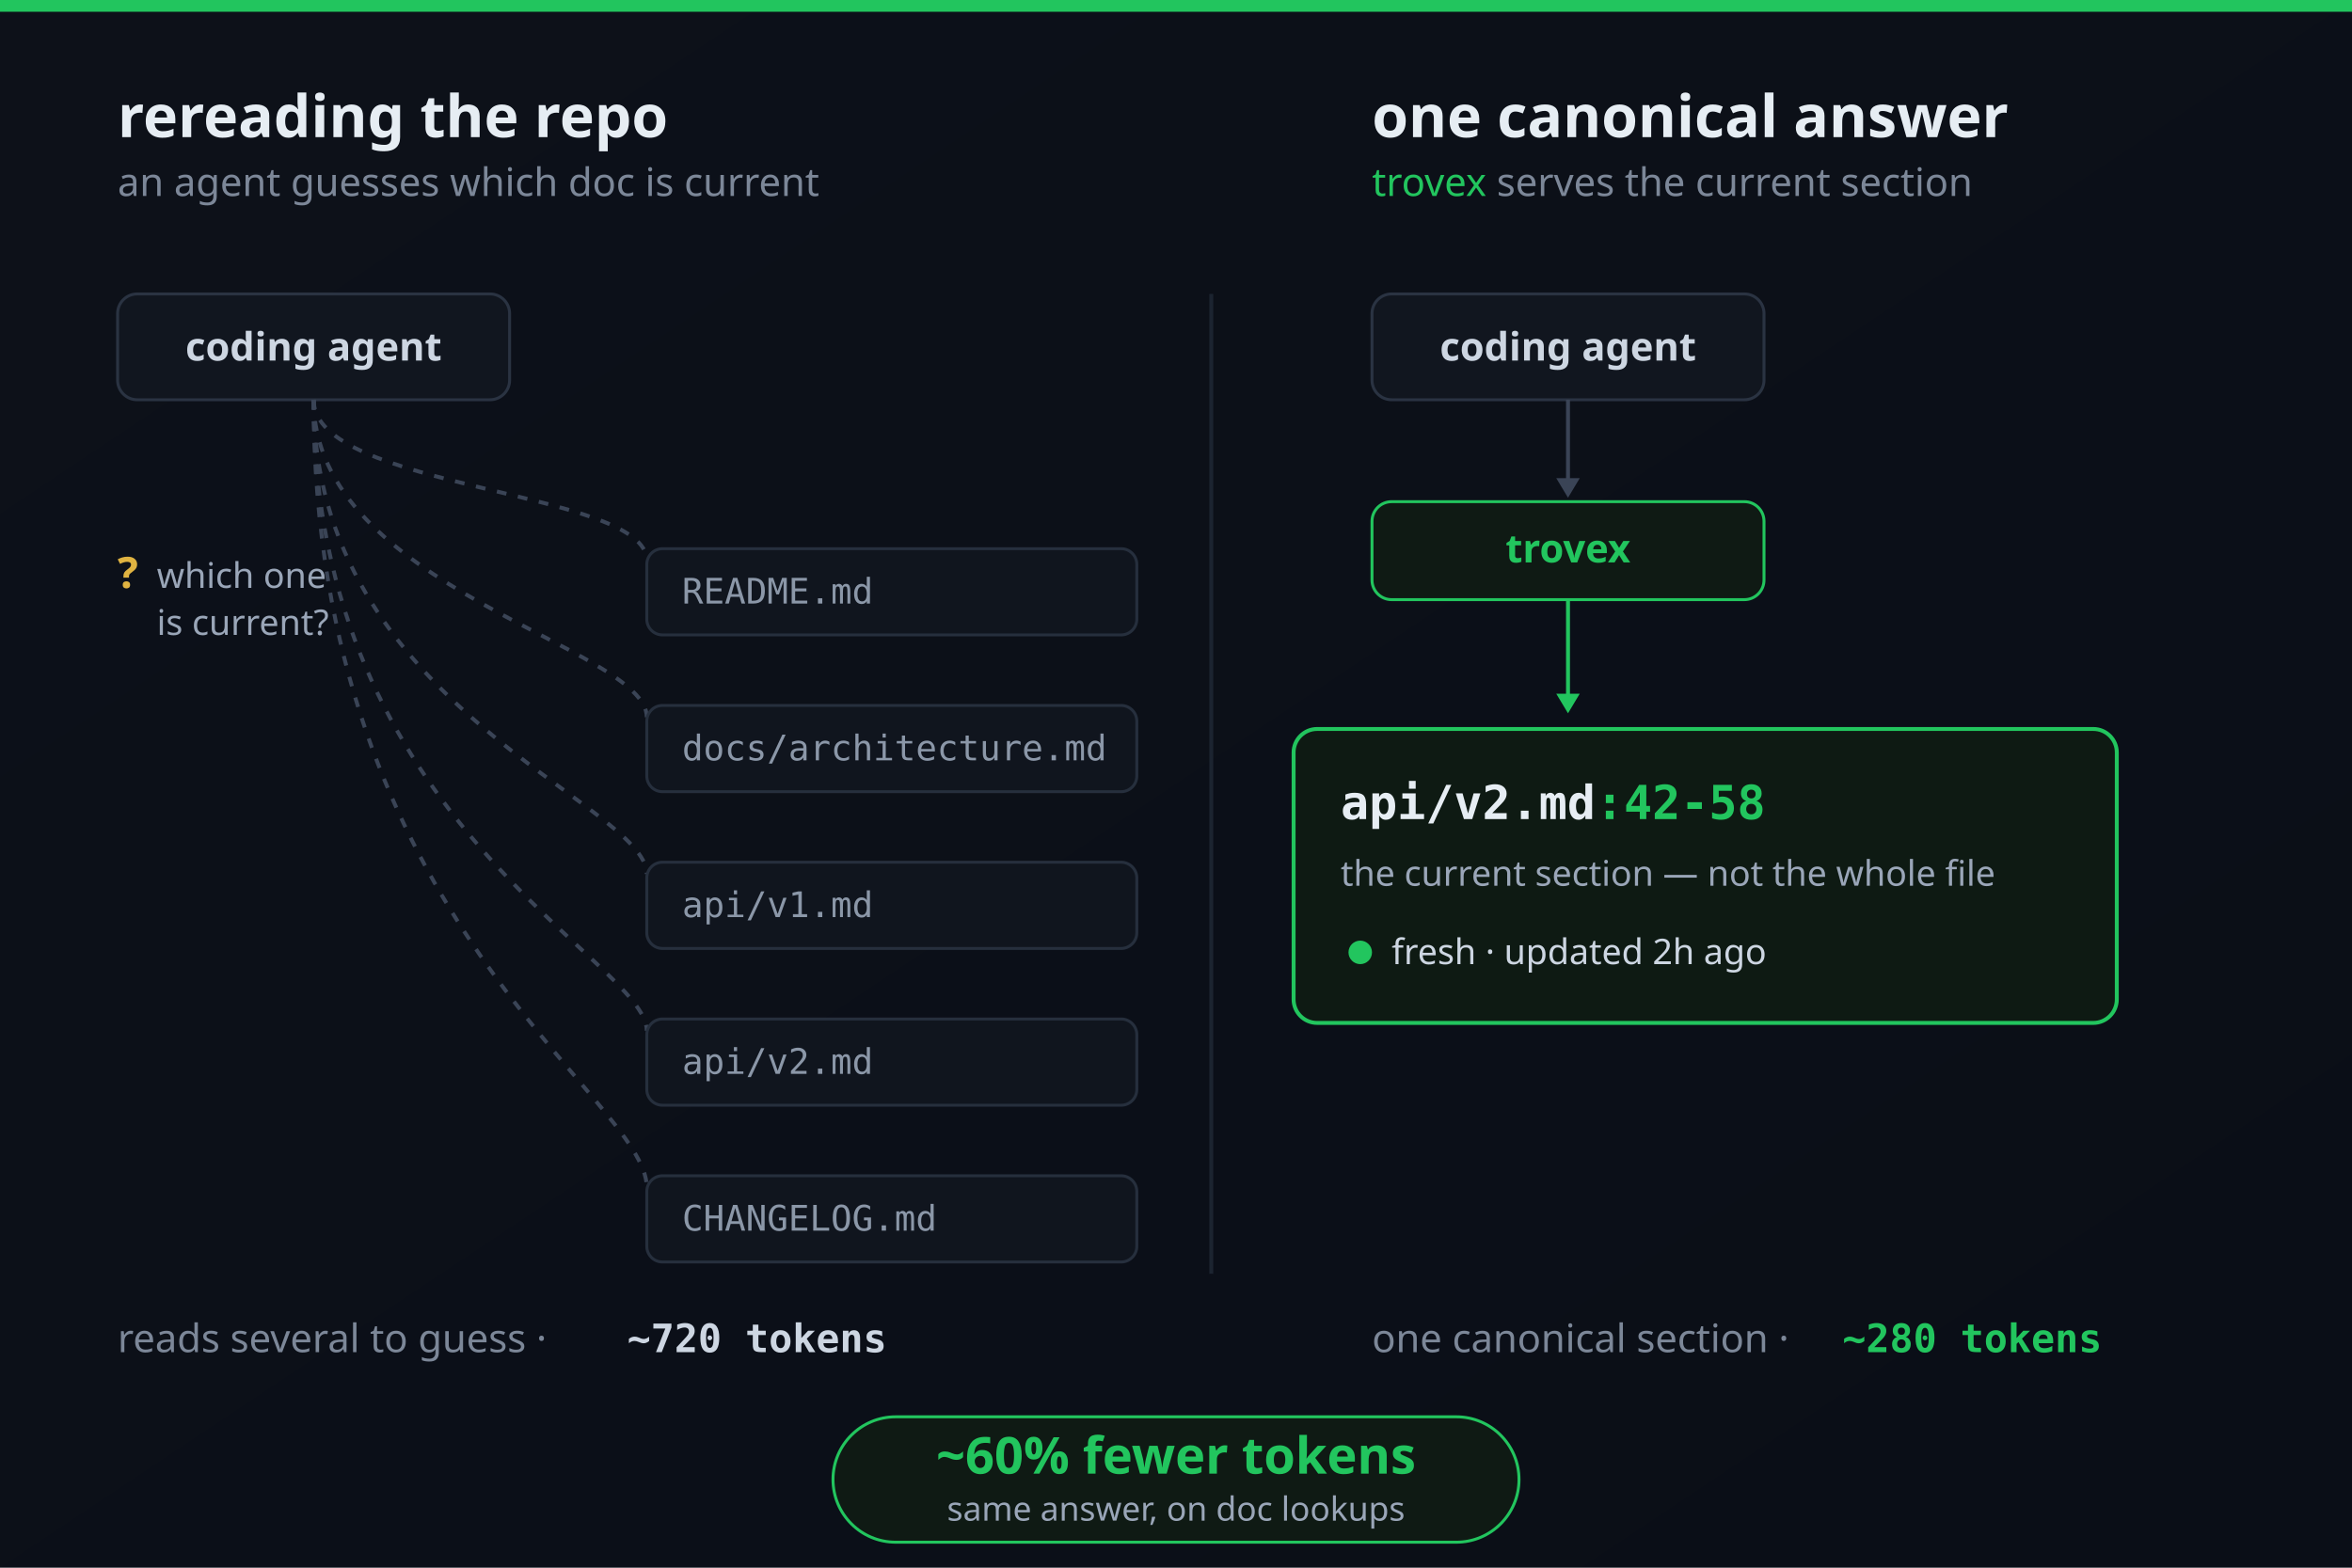
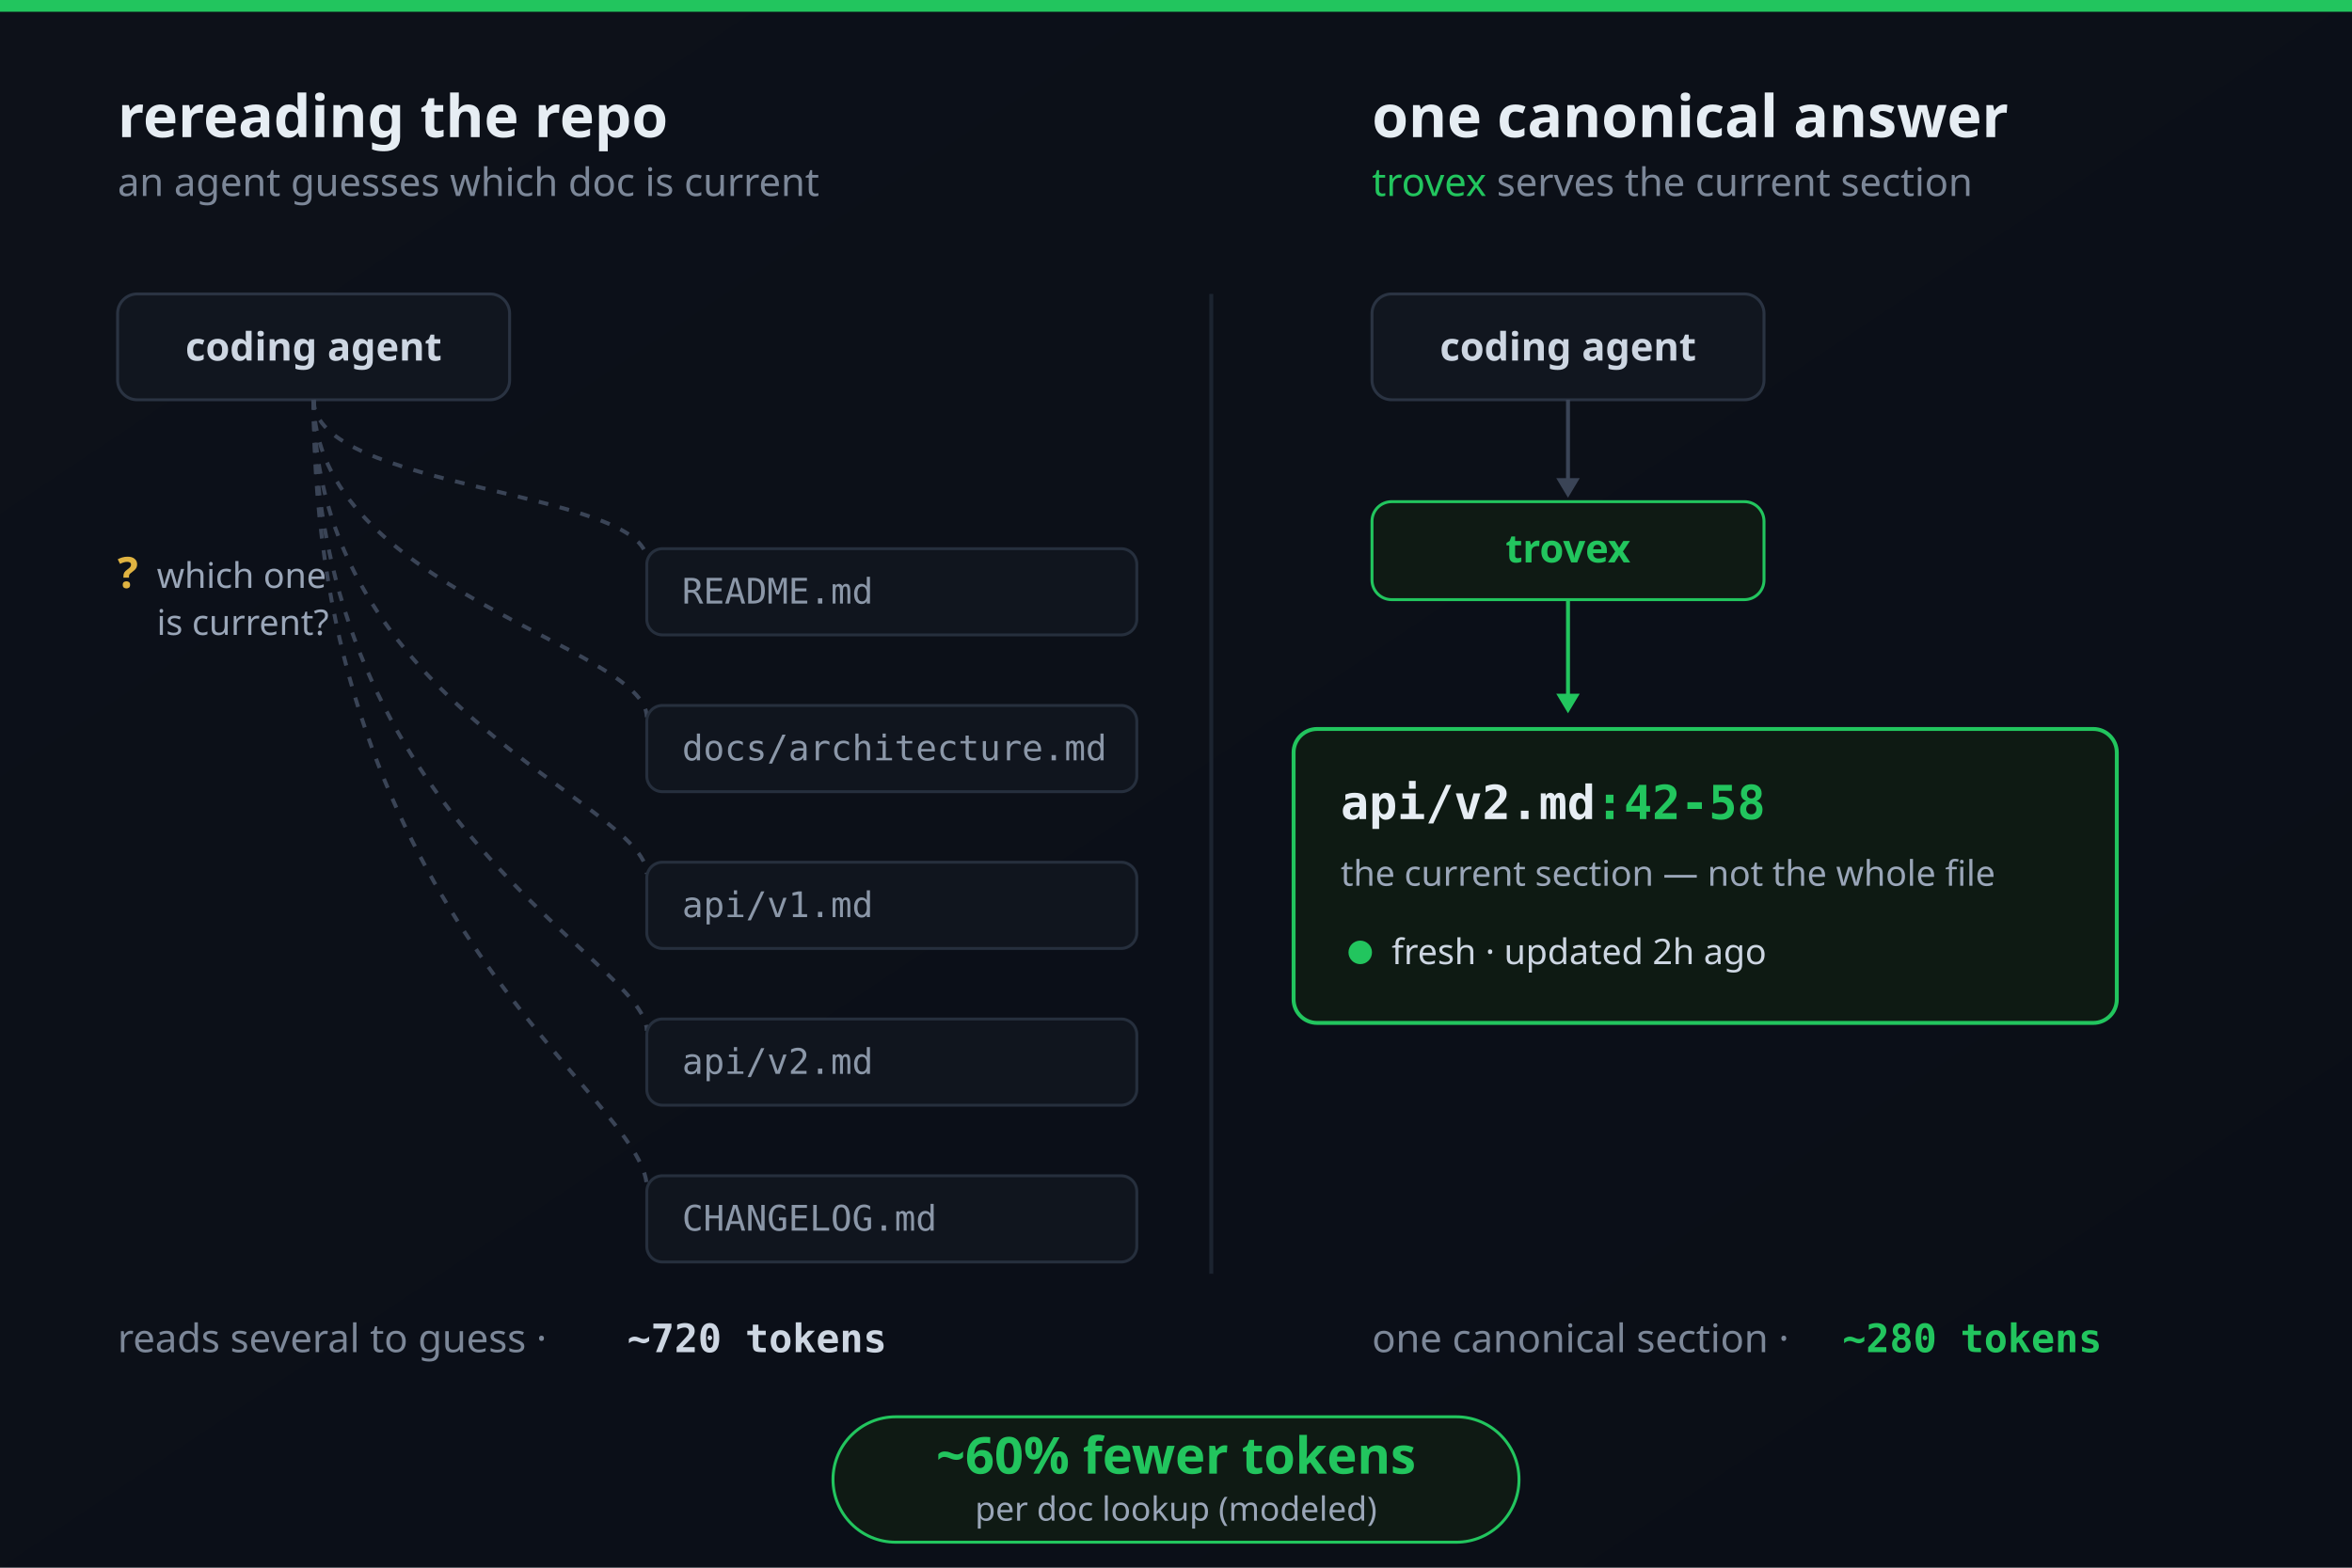
- <svg xmlns="http://www.w3.org/2000/svg" width="1200" height="800" viewBox="0 0 1200 800" role="img" aria-label="Without trovex an agent rereads several markdown files to guess which is current. With trovex it gets one canonical section by path and line with a freshness marker. About 60 percent fewer tokens for the same answer.">
+ <svg xmlns="http://www.w3.org/2000/svg" width="1200" height="800" viewBox="0 0 1200 800" role="img" aria-label="Without trovex an agent rereads several markdown files to guess which is current. With trovex it gets one canonical section by path and line with a freshness marker. About 60 percent fewer tokens per doc lookup.">
  <defs>
    <style>
      .sans { font-family: 'Fira Sans','Segoe UI',system-ui,-apple-system,sans-serif; }
      .mono { font-family: 'Fira Code','SF Mono',ui-monospace,monospace; }
    </style>
    <linearGradient id="bg" x1="0" y1="0" x2="1" y2="1">
      <stop offset="0" stop-color="#0d1119" />
      <stop offset="1" stop-color="#0a0e17" />
    </linearGradient>
  </defs>
  <rect width="1200" height="800" fill="url(#bg)" />
  <rect x="0" y="0" width="1200" height="6" fill="#22c55e" />
  <text class="sans" x="60" y="70" font-size="30" font-weight="700" fill="#e6edf3">rereading the repo</text>
  <text class="sans" x="60" y="100" font-size="20" font-weight="400" fill="#7c8798">an agent guesses which doc is current</text>
  <text class="sans" x="700" y="70" font-size="30" font-weight="700" fill="#e6edf3">one canonical answer</text>
  <text class="sans" x="700" y="100" font-size="20" font-weight="400" fill="#7c8798">
    <tspan fill="#22c55e">trovex</tspan> serves the current section</text>
  <g>
    <rect x="60" y="150" width="200" height="54" rx="10" fill="#11161f" stroke="#2a3342" stroke-width="1.5" />
    <text class="sans" x="160" y="184" font-size="20" font-weight="600" fill="#cdd6e2" text-anchor="middle">coding agent</text>
    <g stroke="#3a4456" stroke-width="2" stroke-dasharray="5 6" fill="none">
      <path d="M160 204 C160 250 330 250 330 286" />
      <path d="M160 204 C160 300 330 330 330 366" />
      <path d="M160 204 C160 360 330 410 330 446" />
      <path d="M160 204 C160 420 330 490 330 526" />
      <path d="M160 204 C160 470 330 560 330 606" />
    </g>
    <g>
      <rect x="330" y="280" width="250" height="44" rx="8" fill="#10151e" stroke="#262f3d" stroke-width="1.5" />
      <text class="mono" x="348" y="308" font-size="18" fill="#8b97a8">README.md</text>
      <rect x="330" y="360" width="250" height="44" rx="8" fill="#10151e" stroke="#262f3d" stroke-width="1.5" />
      <text class="mono" x="348" y="388" font-size="18" fill="#8b97a8">docs/architecture.md</text>
      <rect x="330" y="440" width="250" height="44" rx="8" fill="#10151e" stroke="#262f3d" stroke-width="1.5" />
      <text class="mono" x="348" y="468" font-size="18" fill="#8b97a8">api/v1.md</text>
      <rect x="330" y="520" width="250" height="44" rx="8" fill="#10151e" stroke="#262f3d" stroke-width="1.5" />
      <text class="mono" x="348" y="548" font-size="18" fill="#8b97a8">api/v2.md</text>
      <rect x="330" y="600" width="250" height="44" rx="8" fill="#10151e" stroke="#262f3d" stroke-width="1.5" />
      <text class="mono" x="348" y="628" font-size="18" fill="#8b97a8">CHANGELOG.md</text>
    </g>
    <text class="sans" x="60" y="300" font-size="22" font-weight="600" fill="#e0b341">?</text>
    <text class="sans" x="80" y="300" font-size="18" font-weight="400" fill="#9aa6b8">which one</text>
    <text class="sans" x="80" y="324" font-size="18" font-weight="400" fill="#9aa6b8">is current?</text>
    <text class="sans" x="60" y="690" font-size="20" font-weight="400" fill="#7c8798">reads several to guess ·</text>
    <text class="mono" x="320" y="690" font-size="20" font-weight="600" fill="#cdd6e2">~720 tokens</text>
  </g>
  <line x1="618" y1="150" x2="618" y2="650" stroke="#1c2430" stroke-width="2" />
  <g>
    <rect x="700" y="150" width="200" height="54" rx="10" fill="#11161f" stroke="#2a3342" stroke-width="1.5" />
    <text class="sans" x="800" y="184" font-size="20" font-weight="600" fill="#cdd6e2" text-anchor="middle">coding agent</text>
    <path d="M800 204 L800 250" stroke="#3a4456" stroke-width="2" fill="none" />
    <path d="M794 244 L800 254 L806 244 Z" fill="#3a4456" />
    <rect x="700" y="256" width="200" height="50" rx="10" fill="#0f1a14" stroke="#22c55e" stroke-width="1.5" />
    <text class="sans" x="800" y="287" font-size="20" font-weight="700" fill="#22c55e" text-anchor="middle">trovex</text>
    <path d="M800 306 L800 360" stroke="#22c55e" stroke-width="2" fill="none" />
    <path d="M794 354 L800 364 L806 354 Z" fill="#22c55e" />
    <rect x="660" y="372" width="420" height="150" rx="12" fill="#0e1a13" stroke="#22c55e" stroke-width="2" />
    <text class="mono" x="684" y="418" font-size="24" font-weight="600" fill="#e6edf3">api/v2.md<tspan fill="#22c55e">:42-58</tspan>
    </text>
    <text class="sans" x="684" y="452" font-size="18" font-weight="400" fill="#9aa6b8">the current section — not the whole file</text>
    <g>
      <circle cx="694" cy="486" r="6" fill="#22c55e" />
      <text class="sans" x="710" y="492" font-size="18" font-weight="500" fill="#cdd6e2">fresh · updated 2h ago</text>
    </g>
    <text class="sans" x="700" y="690" font-size="20" font-weight="400" fill="#7c8798">one canonical section ·</text>
    <text class="mono" x="940" y="690" font-size="20" font-weight="600" fill="#22c55e">~280 tokens</text>
  </g>
  <g transform="translate(600,755)">
    <rect x="-175" y="-32" width="350" height="64" rx="32" fill="#0f1a14" stroke="#22c55e" stroke-width="1.5" />
    <text class="sans" x="0" y="-3" font-size="26" font-weight="700" fill="#22c55e" text-anchor="middle">~60% fewer tokens</text>
-     <text class="sans" x="0" y="21" font-size="17" font-weight="400" fill="#9aa6b8" text-anchor="middle">same answer, on doc lookups</text>
+     <text class="sans" x="0" y="21" font-size="17" font-weight="400" fill="#9aa6b8" text-anchor="middle">per doc lookup (modeled)</text>
  </g>
</svg>
